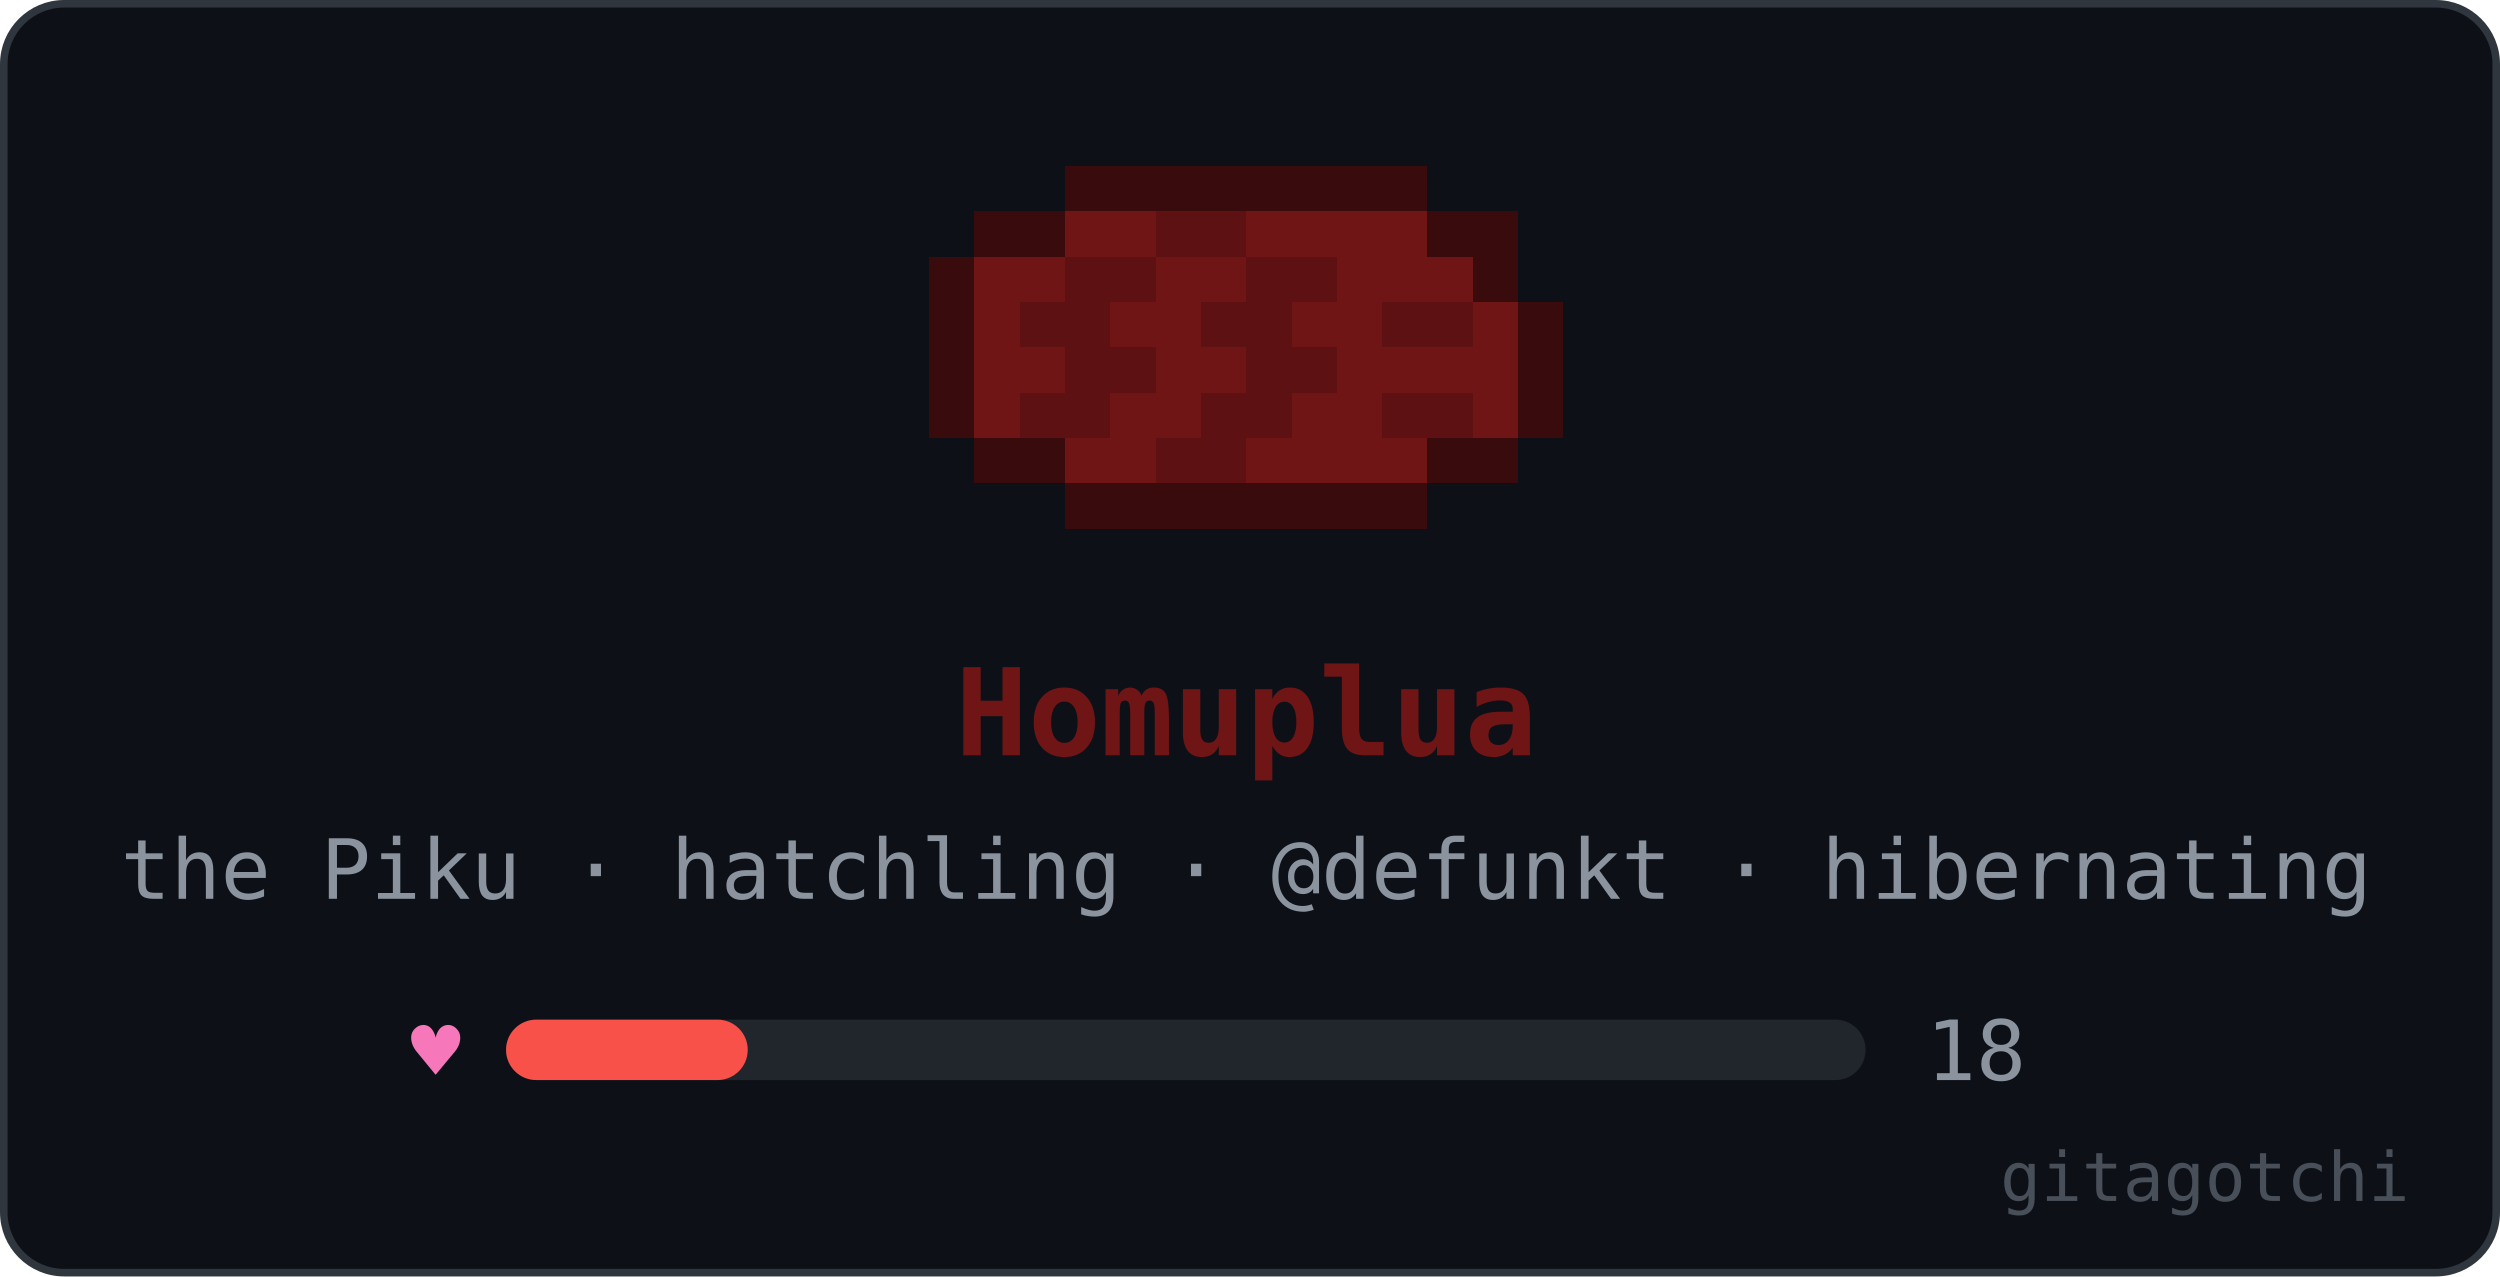
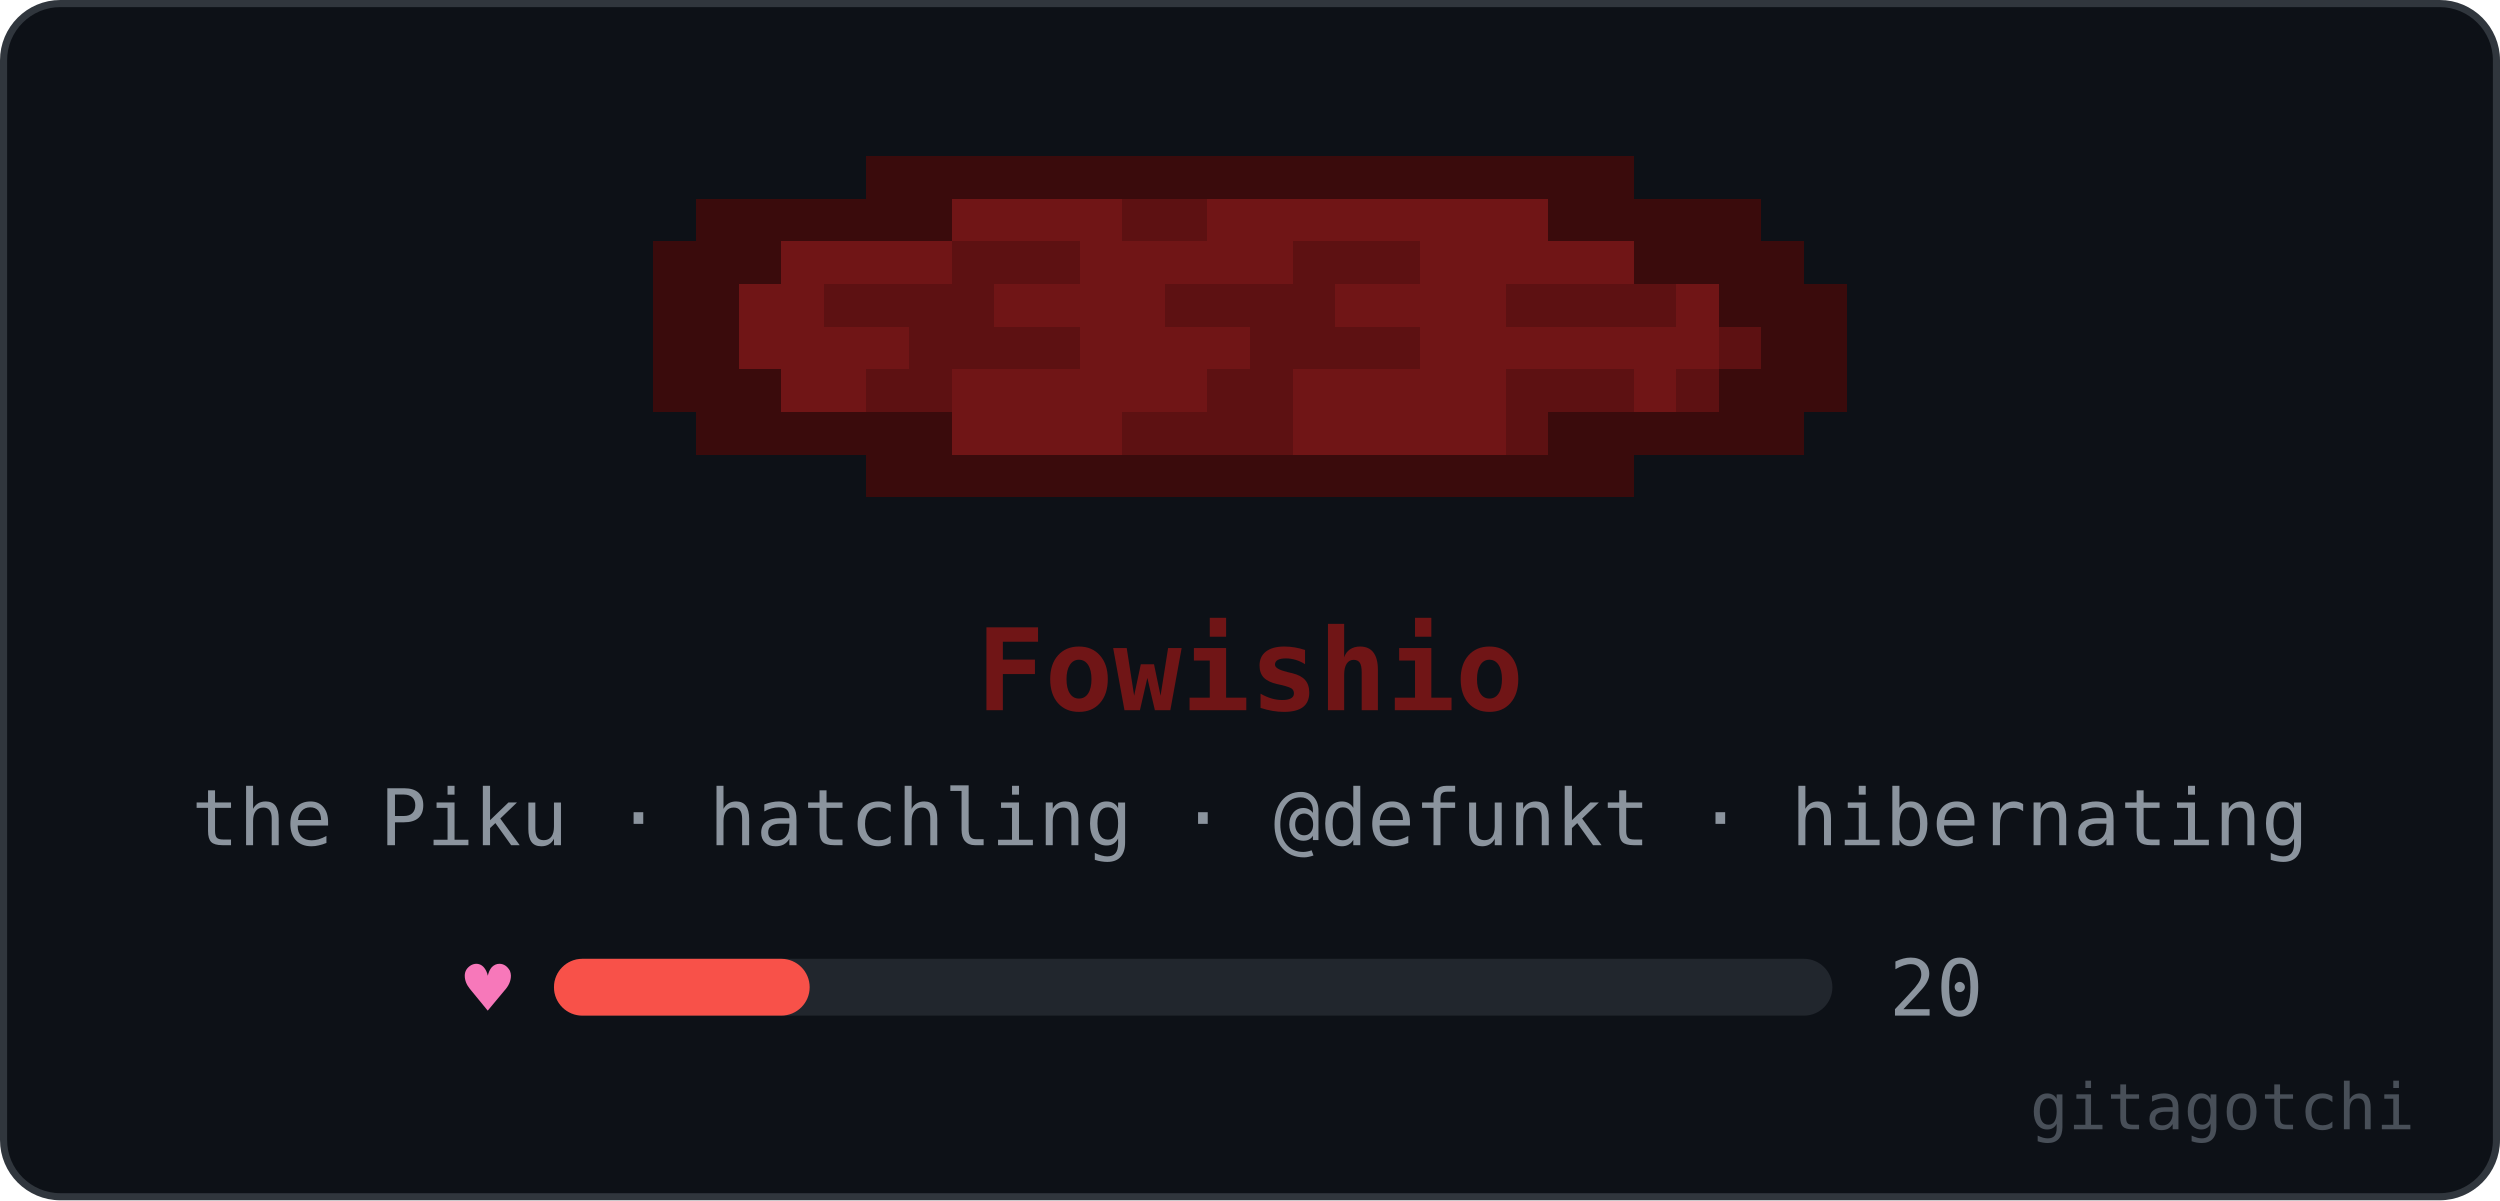
- <svg xmlns="http://www.w3.org/2000/svg" width="331" height="169" viewBox="0 0 331 169" role="img" aria-label="Homuplua, a gitagotchi">
-   <rect x="0.5" y="0.5" width="330" height="168" rx="8" fill="#0d1117" stroke="#30363d" />
-   <g transform="translate(93,22) scale(6)" shape-rendering="crispEdges">
+ <svg xmlns="http://www.w3.org/2000/svg" width="352" height="169" viewBox="0 0 352 169" role="img" aria-label="Fowishio, a gitagotchi">
+   <rect x="0.5" y="0.5" width="351" height="168" rx="8" fill="#0d1117" stroke="#30363d" />
+   <g transform="translate(32,22) scale(6)" shape-rendering="crispEdges">
    <g>
-       <rect x="8" y="0" width="8" height="1" fill="rgb(58,11,12)" />
-       <rect x="6" y="1" width="2" height="1" fill="rgb(58,11,12)" />
-       <rect x="8" y="1" width="2" height="1" fill="rgb(112,21,22)" />
-       <rect x="10" y="1" width="2" height="1" fill="rgb(93,17,18)" />
-       <rect x="12" y="1" width="4" height="1" fill="rgb(112,21,22)" />
-       <rect x="16" y="1" width="2" height="1" fill="rgb(58,11,12)" />
-       <rect x="5" y="2" width="1" height="1" fill="rgb(58,11,12)" />
-       <rect x="6" y="2" width="2" height="1" fill="rgb(112,21,22)" />
-       <rect x="8" y="2" width="2" height="1" fill="rgb(93,17,18)" />
-       <rect x="10" y="2" width="2" height="1" fill="rgb(112,21,22)" />
-       <rect x="12" y="2" width="2" height="1" fill="rgb(93,17,18)" />
-       <rect x="14" y="2" width="3" height="1" fill="rgb(112,21,22)" />
-       <rect x="17" y="2" width="1" height="1" fill="rgb(58,11,12)" />
-       <rect x="5" y="3" width="1" height="1" fill="rgb(58,11,12)" />
-       <rect x="6" y="3" width="1" height="1" fill="rgb(112,21,22)" />
-       <rect x="7" y="3" width="2" height="1" fill="rgb(93,17,18)" />
-       <rect x="9" y="3" width="2" height="1" fill="rgb(112,21,22)" />
-       <rect x="11" y="3" width="2" height="1" fill="rgb(93,17,18)" />
-       <rect x="13" y="3" width="2" height="1" fill="rgb(112,21,22)" />
-       <rect x="15" y="3" width="2" height="1" fill="rgb(93,17,18)" />
-       <rect x="17" y="3" width="1" height="1" fill="rgb(112,21,22)" />
-       <rect x="18" y="3" width="1" height="1" fill="rgb(58,11,12)" />
-       <rect x="5" y="4" width="1" height="1" fill="rgb(58,11,12)" />
-       <rect x="6" y="4" width="2" height="1" fill="rgb(112,21,22)" />
-       <rect x="8" y="4" width="2" height="1" fill="rgb(93,17,18)" />
-       <rect x="10" y="4" width="2" height="1" fill="rgb(112,21,22)" />
-       <rect x="12" y="4" width="2" height="1" fill="rgb(93,17,18)" />
-       <rect x="14" y="4" width="4" height="1" fill="rgb(112,21,22)" />
-       <rect x="18" y="4" width="1" height="1" fill="rgb(58,11,12)" />
-       <rect x="5" y="5" width="1" height="1" fill="rgb(58,11,12)" />
-       <rect x="6" y="5" width="1" height="1" fill="rgb(112,21,22)" />
-       <rect x="7" y="5" width="2" height="1" fill="rgb(93,17,18)" />
-       <rect x="9" y="5" width="2" height="1" fill="rgb(112,21,22)" />
-       <rect x="11" y="5" width="2" height="1" fill="rgb(93,17,18)" />
+       <rect x="15" y="0" width="18" height="1" fill="rgb(58,11,12)" />
+       <rect x="11" y="1" width="6" height="1" fill="rgb(58,11,12)" />
+       <rect x="17" y="1" width="4" height="1" fill="rgb(112,21,22)" />
+       <rect x="21" y="1" width="2" height="1" fill="rgb(93,17,18)" />
+       <rect x="23" y="1" width="8" height="1" fill="rgb(112,21,22)" />
+       <rect x="31" y="1" width="5" height="1" fill="rgb(58,11,12)" />
+       <rect x="10" y="2" width="3" height="1" fill="rgb(58,11,12)" />
+       <rect x="13" y="2" width="4" height="1" fill="rgb(112,21,22)" />
+       <rect x="17" y="2" width="3" height="1" fill="rgb(93,17,18)" />
+       <rect x="20" y="2" width="5" height="1" fill="rgb(112,21,22)" />
+       <rect x="25" y="2" width="3" height="1" fill="rgb(93,17,18)" />
+       <rect x="28" y="2" width="5" height="1" fill="rgb(112,21,22)" />
+       <rect x="33" y="2" width="4" height="1" fill="rgb(58,11,12)" />
+       <rect x="10" y="3" width="2" height="1" fill="rgb(58,11,12)" />
+       <rect x="12" y="3" width="2" height="1" fill="rgb(112,21,22)" />
+       <rect x="14" y="3" width="4" height="1" fill="rgb(93,17,18)" />
+       <rect x="18" y="3" width="4" height="1" fill="rgb(112,21,22)" />
+       <rect x="22" y="3" width="4" height="1" fill="rgb(93,17,18)" />
+       <rect x="26" y="3" width="4" height="1" fill="rgb(112,21,22)" />
+       <rect x="30" y="3" width="4" height="1" fill="rgb(93,17,18)" />
+       <rect x="34" y="3" width="1" height="1" fill="rgb(112,21,22)" />
+       <rect x="35" y="3" width="3" height="1" fill="rgb(58,11,12)" />
+       <rect x="10" y="4" width="2" height="1" fill="rgb(58,11,12)" />
+       <rect x="12" y="4" width="4" height="1" fill="rgb(112,21,22)" />
+       <rect x="16" y="4" width="4" height="1" fill="rgb(93,17,18)" />
+       <rect x="20" y="4" width="4" height="1" fill="rgb(112,21,22)" />
+       <rect x="24" y="4" width="4" height="1" fill="rgb(93,17,18)" />
+       <rect x="28" y="4" width="7" height="1" fill="rgb(112,21,22)" />
+       <rect x="35" y="4" width="1" height="1" fill="rgb(93,17,18)" />
+       <rect x="36" y="4" width="2" height="1" fill="rgb(58,11,12)" />
+       <rect x="10" y="5" width="3" height="1" fill="rgb(58,11,12)" />
      <rect x="13" y="5" width="2" height="1" fill="rgb(112,21,22)" />
      <rect x="15" y="5" width="2" height="1" fill="rgb(93,17,18)" />
-       <rect x="17" y="5" width="1" height="1" fill="rgb(112,21,22)" />
-       <rect x="18" y="5" width="1" height="1" fill="rgb(58,11,12)" />
-       <rect x="6" y="6" width="2" height="1" fill="rgb(58,11,12)" />
-       <rect x="8" y="6" width="2" height="1" fill="rgb(112,21,22)" />
-       <rect x="10" y="6" width="2" height="1" fill="rgb(93,17,18)" />
-       <rect x="12" y="6" width="4" height="1" fill="rgb(112,21,22)" />
-       <rect x="16" y="6" width="2" height="1" fill="rgb(58,11,12)" />
-       <rect x="8" y="7" width="8" height="1" fill="rgb(58,11,12)" />
+       <rect x="17" y="5" width="6" height="1" fill="rgb(112,21,22)" />
+       <rect x="23" y="5" width="2" height="1" fill="rgb(93,17,18)" />
+       <rect x="25" y="5" width="5" height="1" fill="rgb(112,21,22)" />
+       <rect x="30" y="5" width="3" height="1" fill="rgb(93,17,18)" />
+       <rect x="33" y="5" width="1" height="1" fill="rgb(112,21,22)" />
+       <rect x="34" y="5" width="1" height="1" fill="rgb(93,17,18)" />
+       <rect x="35" y="5" width="3" height="1" fill="rgb(58,11,12)" />
+       <rect x="11" y="6" width="6" height="1" fill="rgb(58,11,12)" />
+       <rect x="17" y="6" width="4" height="1" fill="rgb(112,21,22)" />
+       <rect x="21" y="6" width="4" height="1" fill="rgb(93,17,18)" />
+       <rect x="25" y="6" width="5" height="1" fill="rgb(112,21,22)" />
+       <rect x="30" y="6" width="1" height="1" fill="rgb(93,17,18)" />
+       <rect x="31" y="6" width="6" height="1" fill="rgb(58,11,12)" />
+       <rect x="15" y="7" width="18" height="1" fill="rgb(58,11,12)" />
    </g>
  </g>
-   <text x="165" y="100" text-anchor="middle" font-family="ui-monospace,SFMono-Regular,Menlo,Consolas,monospace" font-size="16" font-weight="bold" fill="#701516">Homuplua</text>
-   <text x="165" y="119" text-anchor="middle" font-family="ui-monospace,SFMono-Regular,Menlo,Consolas,monospace" font-size="11" fill="#8b949e">the Piku · hatchling · @defunkt · hibernating</text>
-   <text x="61" y="143" text-anchor="end" font-family="ui-monospace,SFMono-Regular,Menlo,Consolas,monospace" font-size="11" fill="#f778ba">♥</text>
-   <rect x="67" y="135" width="180" height="8" rx="4" fill="#21262d" />
-   <rect x="67" y="135" width="32" height="8" rx="4" fill="#f85149" />
-   <text x="255" y="143" font-family="ui-monospace,SFMono-Regular,Menlo,Consolas,monospace" font-size="11" fill="#8b949e">18</text>
-   <text x="319" y="159" text-anchor="end" font-family="ui-monospace,SFMono-Regular,Menlo,Consolas,monospace" font-size="9" fill="#484f58">gitagotchi</text>
+   <text x="176" y="100" text-anchor="middle" font-family="ui-monospace,SFMono-Regular,Menlo,Consolas,monospace" font-size="16" font-weight="bold" fill="#701516">Fowishio</text>
+   <text x="176" y="119" text-anchor="middle" font-family="ui-monospace,SFMono-Regular,Menlo,Consolas,monospace" font-size="11" fill="#8b949e">the Piku · hatchling · @defunkt · hibernating</text>
+   <text x="72" y="143" text-anchor="end" font-family="ui-monospace,SFMono-Regular,Menlo,Consolas,monospace" font-size="11" fill="#f778ba">♥</text>
+   <rect x="78" y="135" width="180" height="8" rx="4" fill="#21262d" />
+   <rect x="78" y="135" width="36" height="8" rx="4" fill="#f85149" />
+   <text x="266" y="143" font-family="ui-monospace,SFMono-Regular,Menlo,Consolas,monospace" font-size="11" fill="#8b949e">20</text>
+   <text x="340" y="159" text-anchor="end" font-family="ui-monospace,SFMono-Regular,Menlo,Consolas,monospace" font-size="9" fill="#484f58">gitagotchi</text>
</svg>
